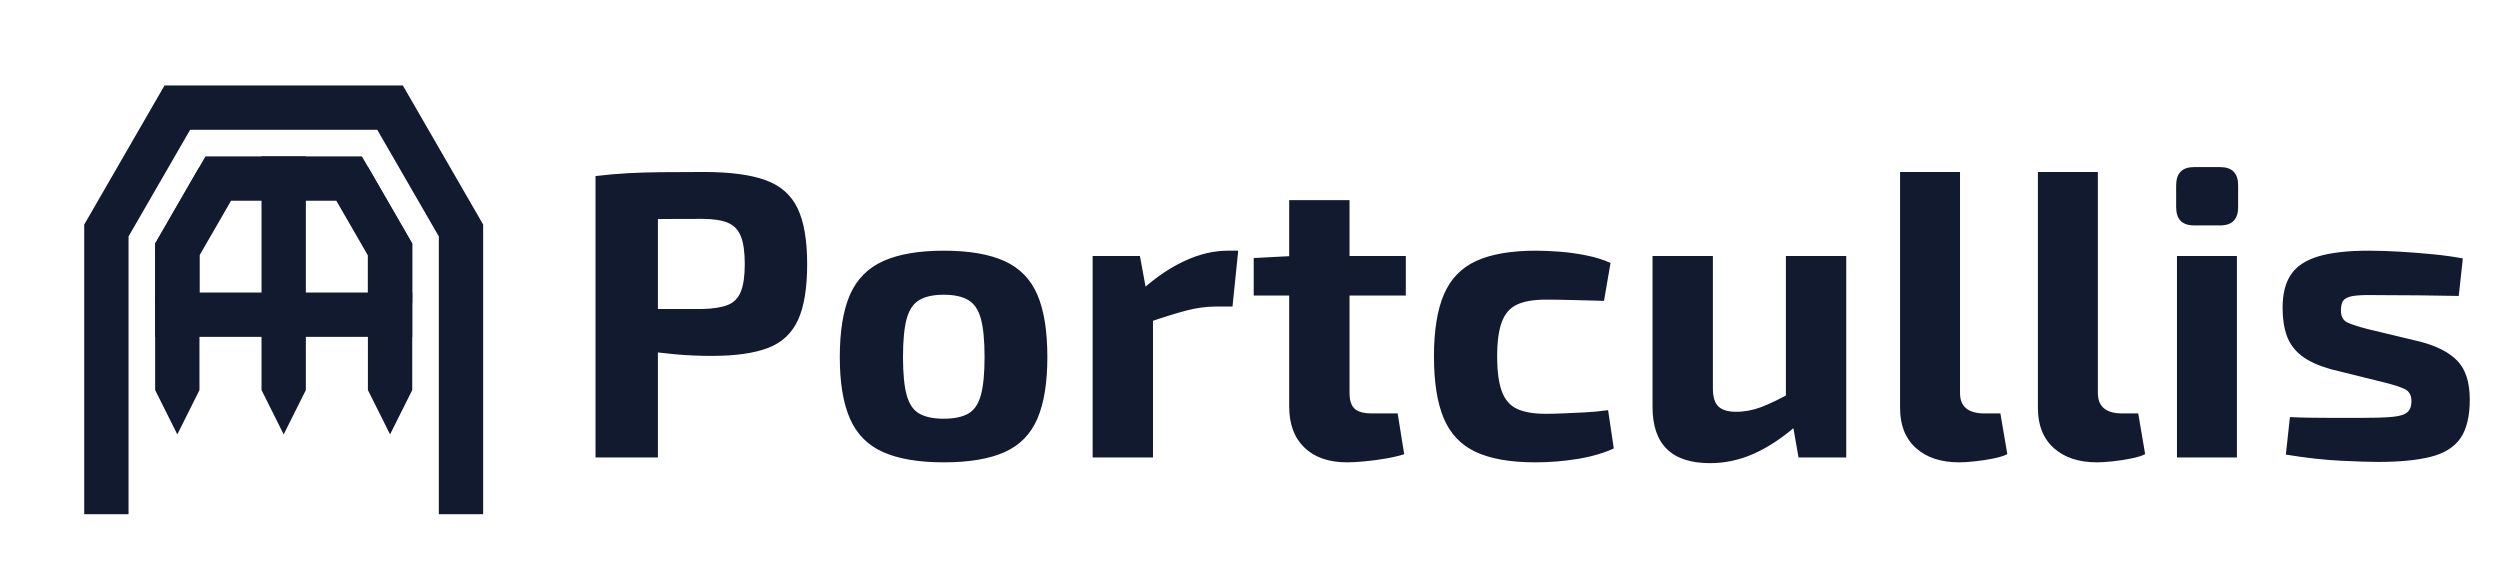
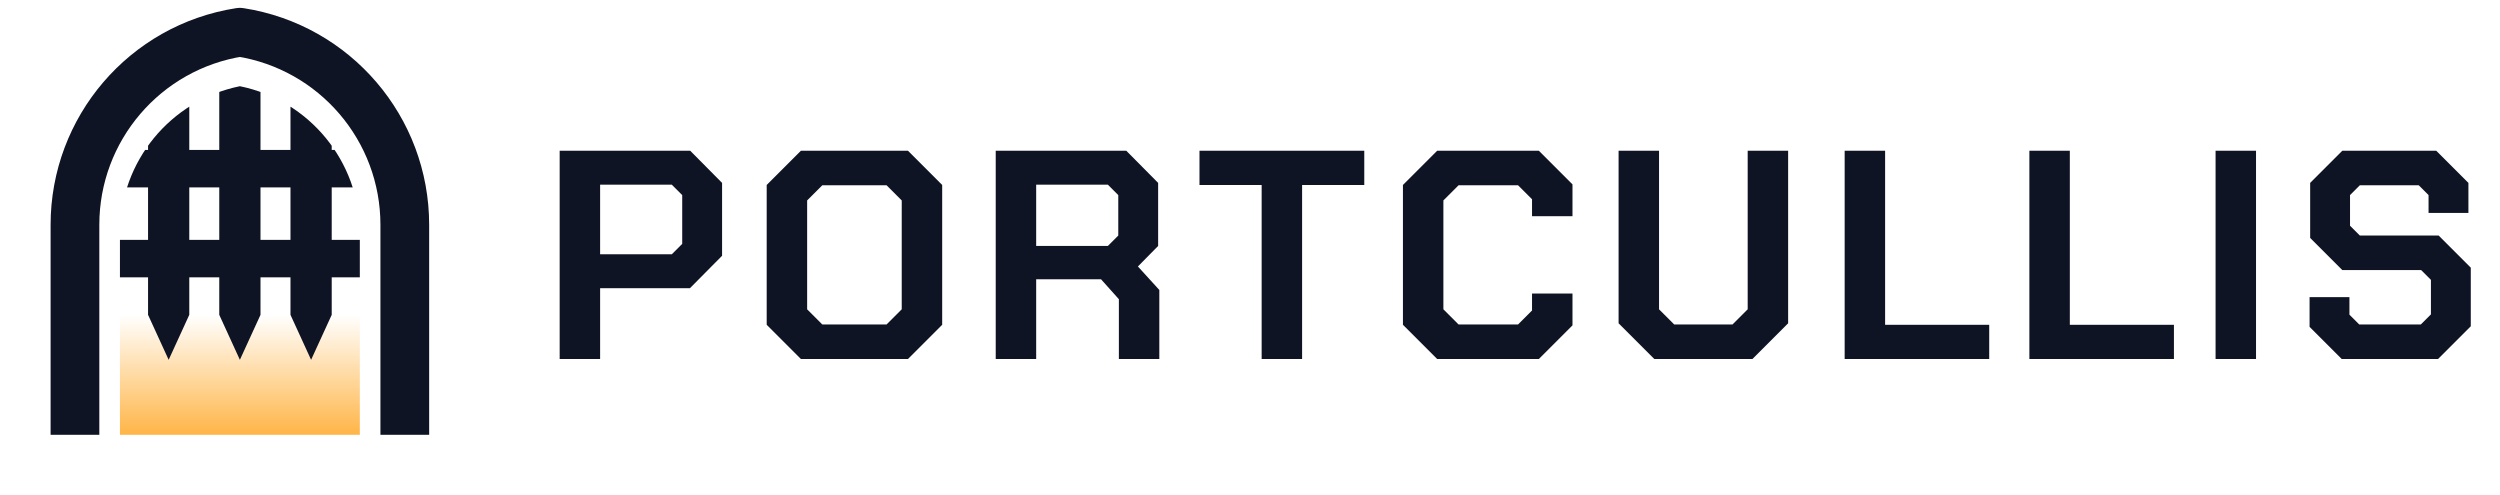
- <svg xmlns="http://www.w3.org/2000/svg" width="564" height="132" viewBox="0 0 564 132" role="img" aria-label="Portcullis logo (for light backgrounds)">
-   <g transform="translate(0 0) scale(2.0)">
+ <svg xmlns="http://www.w3.org/2000/svg" width="667" height="132" viewBox="0 0 667 132" role="img" aria-label="Portcullis logo (for light backgrounds)">
+   <g transform="translate(0.00 0.00) scale(2)">
    <defs>
      <clipPath id="ldc">
-         <polygon points="17.500,58.000 17.500,27.474 23.175,17.644 40.825,17.644 46.500,27.474 46.500,58.000" />
+         <path d="M16 58 V31 A20 20 0 0 1 32 11.5 A20 20 0 0 1 48 31 V58 Z" />
      </clipPath>
+       <linearGradient id="ldg" x1="0" y1="0" x2="0" y2="1">
+         <stop offset="0" stop-color="#FFB547" stop-opacity="0" />
+         <stop offset="1" stop-color="#FFB547" />
+       </linearGradient>
    </defs>
-     <g fill="#121A30" clip-path="url(#ldc)">
-       <polyline points="20.000,34.144 20.000,28.144 24.619,20.144 39.381,20.144 44.000,28.144 44.000,34.144" fill="none" stroke="#121A30" stroke-width="5.0" stroke-linejoin="miter" />
-       <path d="M17.5 0 H22.5 V44.0 L20.0 49.0 L17.5 44.0 Z" />
-       <path d="M29.5 0 H34.5 V44.0 L32.0 49.0 L29.5 44.0 Z" />
-       <path d="M41.5 0 H46.5 V44.0 L44.0 49.0 L41.5 44.0 Z" />
-       <rect x="17.5" y="33.0" width="29.0" height="5.0" />
+     <rect x="0" y="42" width="64" height="16" fill="url(#ldg)" clip-path="url(#ldc)" />
+     <g fill="#0E1424" clip-path="url(#ldc)">
+       <path d="M19.75 0 H25.25 V42.0 L22.5 48.0 L19.75 42.0 Z" />
+       <path d="M29.25 0 H34.75 V42.0 L32.0 48.0 L29.25 42.0 Z" />
+       <path d="M38.75 0 H44.25 V42.0 L41.5 48.0 L38.75 42.0 Z" />
+       <rect x="0" y="20.0" width="64" height="5.0" />
+       <rect x="0" y="32.0" width="64" height="5.0" />
    </g>
-     <polyline points="12.000,58.000 12.000,26.000 20.000,12.144 44.000,12.144 52.000,26.000 52.000,58.000" fill="none" stroke="#121A30" stroke-width="5.0" stroke-linejoin="miter" />
+     <path d="M10 58 V30.0 A26.0 26.0 0 0 1 32 4.3 A26.0 26.0 0 0 1 54 30.0 V58" fill="none" stroke="#0E1424" stroke-width="6.5" stroke-linejoin="round" />
  </g>
-   <path fill="#121A30" d="M158.728 38.8Q167.652 38.8 172.712 40.64Q177.772 42.48 179.934 46.988Q182.096 51.496 182.096 59.592Q182.096 67.688 180.026 72.196Q177.956 76.704 173.264 78.498Q168.572 80.292 160.568 80.292Q156.336 80.292 152.288 79.924Q148.24 79.556 144.744 79.004Q141.248 78.452 138.764 77.854Q136.28 77.256 135.36 76.704L135.636 69.712Q141.064 69.712 146.906 69.712Q152.748 69.712 158.452 69.712Q162.132 69.62 164.202 68.792Q166.272 67.964 167.146 65.756Q168.02 63.548 168.02 59.592Q168.02 55.544 167.146 53.336Q166.272 51.128 164.202 50.254Q162.132 49.38 158.452 49.38Q149.988 49.38 143.916 49.472Q137.844 49.564 135.728 49.84L134.348 39.72Q138.212 39.26 141.616 39.076Q145.02 38.892 149.022 38.846Q153.024 38.8 158.728 38.8ZM148.424 39.72V103.2H134.348V39.72Z M212.916 56.556Q221.472 56.556 226.624 58.902Q231.776 61.248 234.03 66.492Q236.284 71.736 236.284 80.568Q236.284 89.216 234.03 94.46Q231.776 99.704 226.624 102.004Q221.472 104.304 212.916 104.304Q204.452 104.304 199.254 102.004Q194.056 99.704 191.756 94.46Q189.456 89.216 189.456 80.568Q189.456 71.736 191.756 66.492Q194.056 61.248 199.254 58.902Q204.452 56.556 212.916 56.556ZM212.916 66.492Q209.42 66.492 207.396 67.688Q205.372 68.884 204.544 71.92Q203.716 74.956 203.716 80.568Q203.716 86.088 204.544 89.124Q205.372 92.16 207.396 93.31Q209.42 94.46 212.916 94.46Q216.412 94.46 218.436 93.31Q220.46 92.16 221.288 89.124Q222.116 86.088 222.116 80.568Q222.116 74.956 221.288 71.92Q220.46 68.884 218.436 67.688Q216.412 66.492 212.916 66.492Z M257.168 57.752 258.824 66.768 260.112 67.964V103.2H246.496V57.752ZM279.34 56.556 278.052 69.16H274.28Q271.06 69.16 267.564 70.08Q264.068 71.0 258.732 72.84L257.812 65.204Q262.596 60.972 267.472 58.764Q272.348 56.556 276.948 56.556Z M304.456 45.148V88.664Q304.456 91.148 305.606 92.206Q306.756 93.264 309.424 93.264H315.312L316.784 102.464Q315.128 103.016 312.736 103.43Q310.344 103.844 307.952 104.074Q305.56 104.304 303.904 104.304Q297.74 104.304 294.29 100.992Q290.84 97.68 290.84 91.7V45.148ZM317.152 57.752V66.676H282.836V58.212L291.668 57.752Z M346.5 56.556Q348.984 56.556 351.928 56.786Q354.872 57.016 357.862 57.614Q360.852 58.212 363.336 59.316L361.864 67.872Q358.184 67.78 354.826 67.688Q351.468 67.596 348.8 67.596Q344.66 67.596 342.268 68.7Q339.876 69.804 338.818 72.61Q337.76 75.416 337.76 80.384Q337.76 85.444 338.818 88.296Q339.876 91.148 342.268 92.252Q344.66 93.356 348.8 93.356Q350.272 93.356 352.572 93.264Q354.872 93.172 357.54 93.034Q360.208 92.896 362.784 92.528L364.072 101.176Q360.392 102.832 355.7 103.568Q351.008 104.304 346.408 104.304Q337.944 104.304 332.93 101.958Q327.916 99.612 325.708 94.368Q323.5 89.124 323.5 80.384Q323.5 71.644 325.754 66.4Q328.008 61.156 333.068 58.856Q338.128 56.556 346.5 56.556Z M386.428 57.752V87.652Q386.428 90.504 387.67 91.7Q388.912 92.896 391.672 92.896Q394.524 92.896 397.33 91.838Q400.136 90.78 404.276 88.48L405.38 95.932Q400.412 100.256 395.628 102.372Q390.844 104.488 385.784 104.488Q372.812 104.488 372.812 91.792V57.752ZM416.512 57.752V103.2H405.748L404.184 94.276L402.896 92.988V57.752Z M442.18 38.8V88.664Q442.18 90.964 443.56 92.114Q444.94 93.264 447.608 93.264H451.288L452.852 102.464Q451.748 103.016 449.724 103.43Q447.7 103.844 445.584 104.074Q443.468 104.304 441.996 104.304Q435.832 104.304 432.244 101.084Q428.656 97.864 428.656 92.068V38.8Z M473.276 38.8V88.664Q473.276 90.964 474.656 92.114Q476.036 93.264 478.704 93.264H482.384L483.948 102.464Q482.844 103.016 480.82 103.43Q478.796 103.844 476.68 104.074Q474.564 104.304 473.092 104.304Q466.928 104.304 463.34 101.084Q459.752 97.864 459.752 92.068V38.8Z M504.648 57.752V103.2H491.124V57.752ZM500.876 37.696Q504.924 37.696 504.924 41.836V46.712Q504.924 50.852 500.876 50.852H494.988Q490.94 50.852 490.94 46.712V41.836Q490.94 37.696 494.988 37.696Z M534.364 56.556Q537.676 56.556 541.54 56.786Q545.404 57.016 549.084 57.384Q552.764 57.752 555.616 58.304L554.696 66.768Q550.28 66.676 545.818 66.63Q541.356 66.584 537.124 66.584Q533.536 66.492 531.604 66.676Q529.672 66.86 528.89 67.55Q528.108 68.24 528.108 69.988Q528.108 72.012 529.488 72.702Q530.868 73.392 534.088 74.22L545.956 77.072Q551.66 78.544 554.42 81.442Q557.18 84.34 557.18 90.136Q557.18 95.84 555.064 98.876Q552.948 101.912 548.348 103.062Q543.748 104.212 536.48 104.212Q533.628 104.212 528.016 103.936Q522.404 103.66 515.688 102.556L516.608 94.092Q518.264 94.184 520.84 94.23Q523.416 94.276 526.452 94.276Q529.488 94.276 532.524 94.276Q537.216 94.276 539.7 94.046Q542.184 93.816 543.104 92.988Q544.024 92.16 544.024 90.504Q544.024 88.48 542.46 87.744Q540.896 87.008 537.492 86.18L525.992 83.328Q521.668 82.132 519.276 80.292Q516.884 78.452 515.918 75.784Q514.952 73.116 514.952 69.436Q514.952 64.744 516.838 61.938Q518.724 59.132 523.002 57.844Q527.28 56.556 534.364 56.556Z" />
+   <path fill="#0E1424" d="M149.318 40.224H184.157L192.649 48.795V68.238L184.078 76.888H160.111V95.776H149.318ZM179.237 67.841 182.015 65.064V52.049L179.237 49.271H160.111V67.841Z M204.553 86.65V49.35L213.679 40.224H242.249L251.375 49.35V86.65L242.249 95.776H213.679ZM236.535 86.57 240.582 82.523V53.477L236.535 49.43H219.393L215.346 53.477V82.523L219.393 86.57Z M309.308 77.364V95.776H298.515V79.825L293.754 74.508H276.453V95.776H265.66V40.224H300.499L308.991 48.795V65.619L303.594 71.095ZM276.453 65.619H295.579L298.356 62.842V52.049L295.579 49.271H276.453Z M336.608 49.35H320.022V40.224H363.987V49.35H347.401V95.776H336.608Z M374.304 86.65V49.35L383.43 40.224H410.572L419.539 49.192V57.683H408.746V53.16L405.016 49.43H389.144L385.097 53.477V82.523L389.144 86.57H405.016L408.746 82.84V78.317H419.539V86.808L410.572 95.776H383.43Z M431.84 86.253V40.224H442.633V82.523L446.68 86.57H462.235L466.282 82.523V40.224H477.075V86.253L467.552 95.776H441.363Z M492.154 40.224H502.947V86.65H530.723V95.776H492.154Z M541.436 40.224H552.229V86.65H580.005V95.776H541.436Z M591.116 40.224H601.908V95.776H591.116Z M616.193 87.205V79.269H626.828V83.951L629.446 86.57H645.874L648.572 83.872V74.666L645.953 72.047H624.923L616.352 63.476V48.795L624.923 40.224H650.001L658.572 48.795V56.81H647.937V52.049L645.318 49.43H629.605L626.986 52.049V60.223L629.605 62.842H650.636L659.206 71.412V87.046L650.477 95.776H624.764Z" />
</svg>
